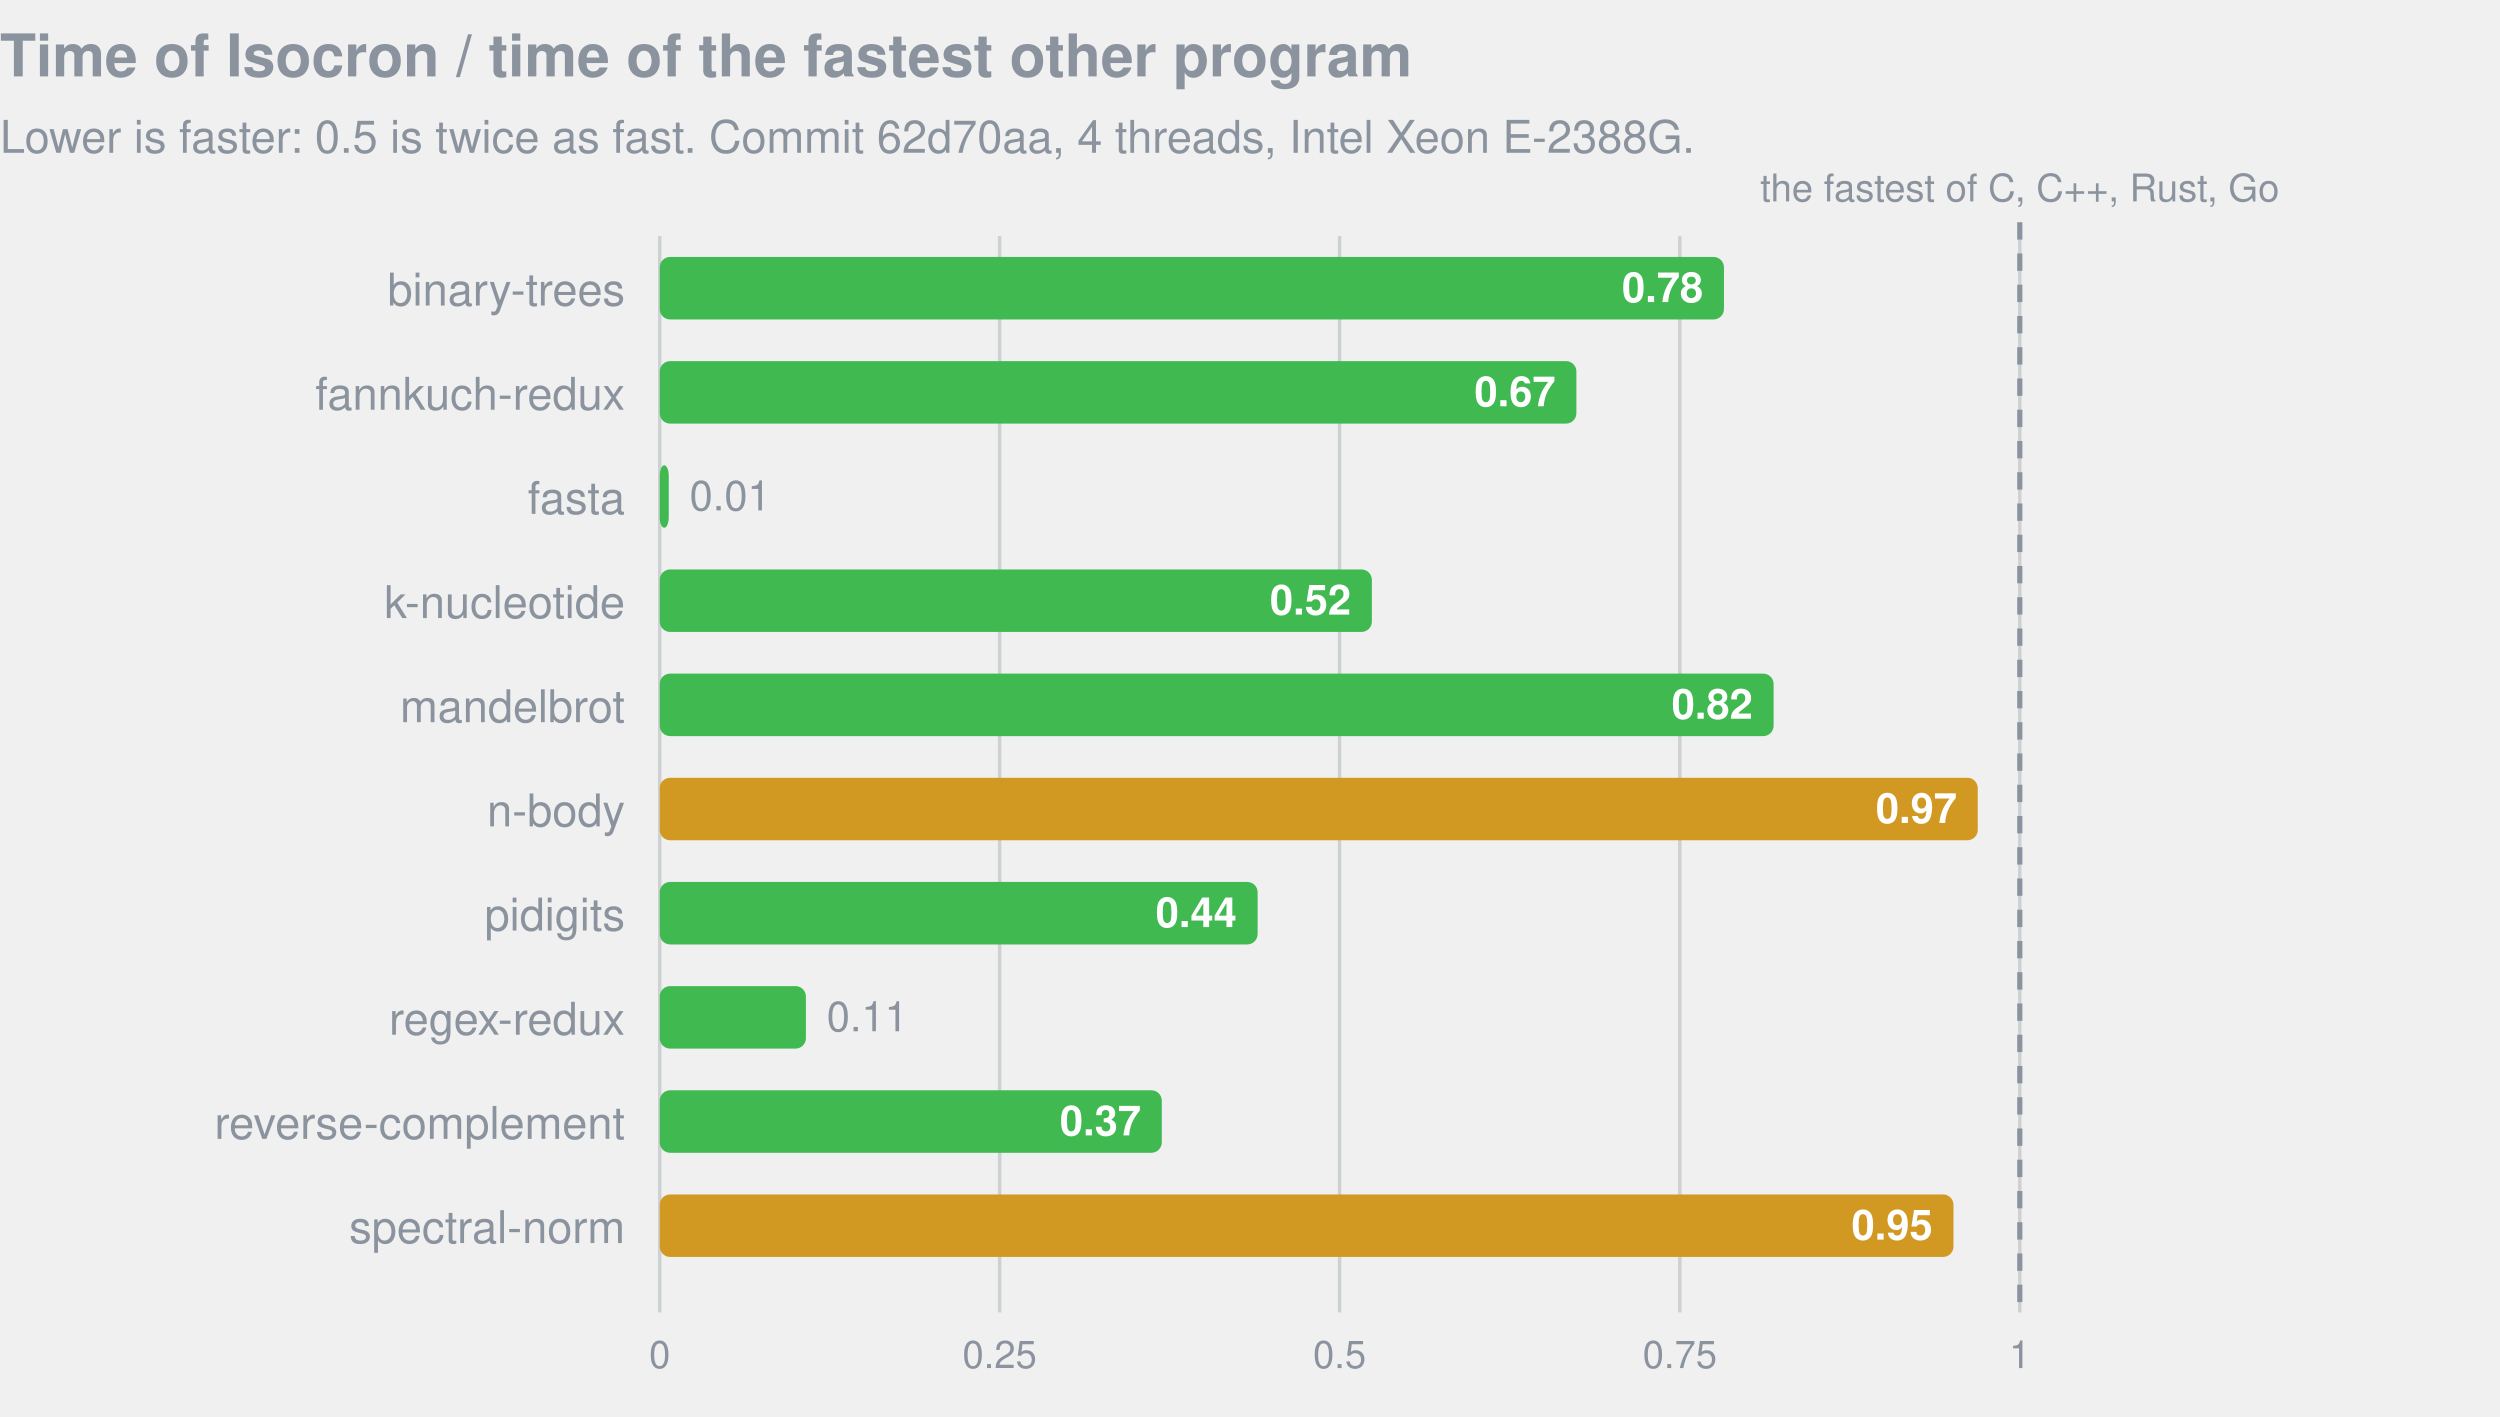
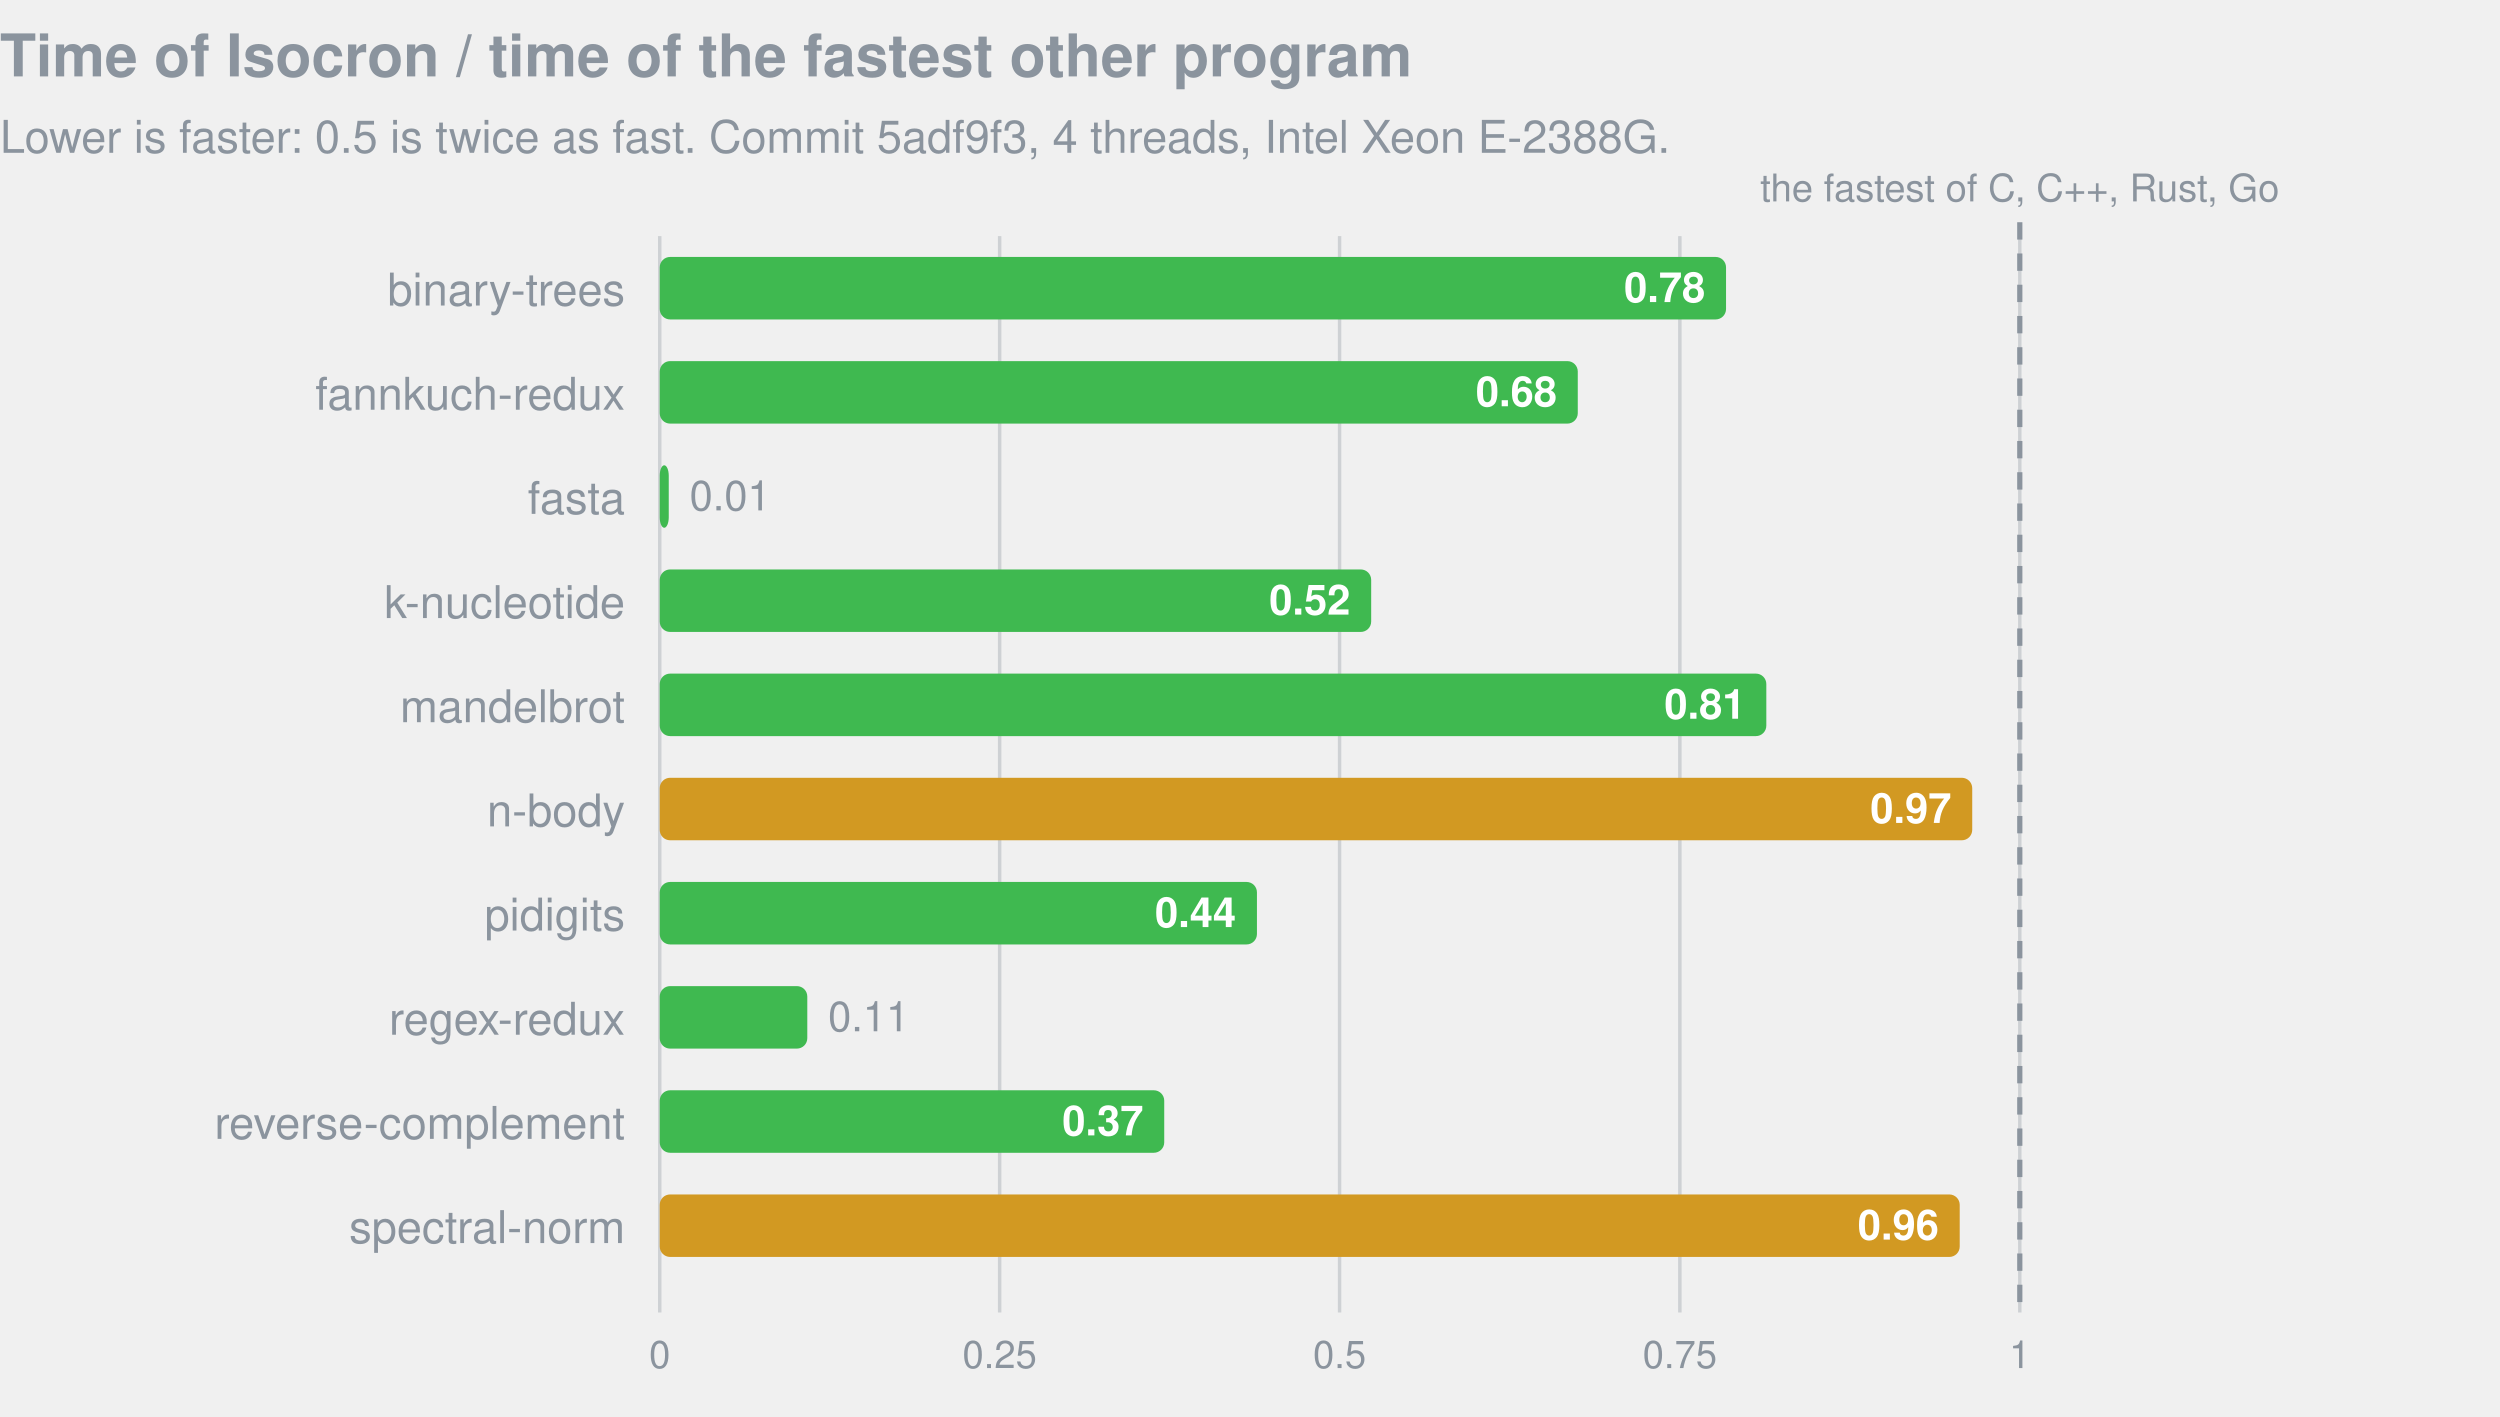
<svg xmlns="http://www.w3.org/2000/svg" width="720" height="408" viewBox="0 0 720 408" font-family="-apple-system, Segoe UI, Helvetica, Arial, sans-serif">
  <text x="0" y="22" font-size="17" font-weight="600" fill="#8b949e">Time of Isocron / time of the fastest other program</text>
-   <text x="0" y="44" font-size="13" fill="#8b949e">Lower is faster: 0.5 is twice as fast. Commit 62d70aa, 4 threads, Intel Xeon E-2388G.</text>
+   <text x="0" y="44" font-size="13" fill="#8b949e">Lower is faster: 0.5 is twice as fast. Commit 5adf9f3, 4 threads, Intel Xeon E-2388G.</text>
  <line x1="190.0" y1="68" x2="190.0" y2="378" stroke="#8b949e55" />
  <text x="190.0" y="394" font-size="11" fill="#8b949e" text-anchor="middle">0</text>
  <line x1="287.9" y1="68" x2="287.9" y2="378" stroke="#8b949e55" />
  <text x="287.9" y="394" font-size="11" fill="#8b949e" text-anchor="middle">0.25</text>
  <line x1="385.8" y1="68" x2="385.8" y2="378" stroke="#8b949e55" />
  <text x="385.8" y="394" font-size="11" fill="#8b949e" text-anchor="middle">0.5</text>
  <line x1="483.8" y1="68" x2="483.8" y2="378" stroke="#8b949e55" />
  <text x="483.8" y="394" font-size="11" fill="#8b949e" text-anchor="middle">0.75</text>
  <line x1="581.7" y1="68" x2="581.7" y2="378" stroke="#8b949e55" />
  <text x="581.7" y="394" font-size="11" fill="#8b949e" text-anchor="middle">1</text>
  <text x="180" y="88" font-size="13" fill="#8b949e" text-anchor="end">binary-trees</text>
-   <rect x="190" y="74" width="306.5" height="18" rx="3" fill="#3fb950" />
-   <text x="490.5" y="87" font-size="12" font-weight="600" fill="#ffffff" text-anchor="end">0.78</text>
+   <rect x="190" y="74" width="307.1" height="18" rx="3" fill="#3fb950" />
+   <text x="491.1" y="87" font-size="12" font-weight="600" fill="#ffffff" text-anchor="end">0.78</text>
  <text x="180" y="118" font-size="13" fill="#8b949e" text-anchor="end">fannkuch-redux</text>
-   <rect x="190" y="104" width="264.0" height="18" rx="3" fill="#3fb950" />
-   <text x="448.0" y="117" font-size="12" font-weight="600" fill="#ffffff" text-anchor="end">0.67</text>
+   <rect x="190" y="104" width="264.4" height="18" rx="3" fill="#3fb950" />
+   <text x="448.4" y="117" font-size="12" font-weight="600" fill="#ffffff" text-anchor="end">0.68</text>
  <text x="180" y="148" font-size="13" fill="#8b949e" text-anchor="end">fasta</text>
  <rect x="190" y="134" width="2.6" height="18" rx="3" fill="#3fb950" />
  <text x="198.6" y="147" font-size="12" fill="#8b949e">0.01</text>
  <text x="180" y="178" font-size="13" fill="#8b949e" text-anchor="end">k-nucleotide</text>
-   <rect x="190" y="164" width="205.1" height="18" rx="3" fill="#3fb950" />
-   <text x="389.1" y="177" font-size="12" font-weight="600" fill="#ffffff" text-anchor="end">0.52</text>
+   <rect x="190" y="164" width="204.9" height="18" rx="3" fill="#3fb950" />
+   <text x="388.9" y="177" font-size="12" font-weight="600" fill="#ffffff" text-anchor="end">0.52</text>
  <text x="180" y="208" font-size="13" fill="#8b949e" text-anchor="end">mandelbrot</text>
-   <rect x="190" y="194" width="320.8" height="18" rx="3" fill="#3fb950" />
-   <text x="504.8" y="207" font-size="12" font-weight="600" fill="#ffffff" text-anchor="end">0.82</text>
+   <rect x="190" y="194" width="318.7" height="18" rx="3" fill="#3fb950" />
+   <text x="502.7" y="207" font-size="12" font-weight="600" fill="#ffffff" text-anchor="end">0.81</text>
  <text x="180" y="238" font-size="13" fill="#8b949e" text-anchor="end">n-body</text>
-   <rect x="190" y="224" width="379.6" height="18" rx="3" fill="#d29922" />
-   <text x="563.6" y="237" font-size="12" font-weight="600" fill="#ffffff" text-anchor="end">0.97</text>
+   <rect x="190" y="224" width="378.0" height="18" rx="3" fill="#d29922" />
+   <text x="562.0" y="237" font-size="12" font-weight="600" fill="#ffffff" text-anchor="end">0.97</text>
  <text x="180" y="268" font-size="13" fill="#8b949e" text-anchor="end">pidigits</text>
-   <rect x="190" y="254" width="172.2" height="18" rx="3" fill="#3fb950" />
-   <text x="356.2" y="267" font-size="12" font-weight="600" fill="#ffffff" text-anchor="end">0.44</text>
+   <rect x="190" y="254" width="172.0" height="18" rx="3" fill="#3fb950" />
+   <text x="356.0" y="267" font-size="12" font-weight="600" fill="#ffffff" text-anchor="end">0.44</text>
  <text x="180" y="298" font-size="13" fill="#8b949e" text-anchor="end">regex-redux</text>
-   <rect x="190" y="284" width="42.1" height="18" rx="3" fill="#3fb950" />
-   <text x="238.1" y="297" font-size="12" fill="#8b949e">0.11</text>
+   <rect x="190" y="284" width="42.5" height="18" rx="3" fill="#3fb950" />
+   <text x="238.5" y="297" font-size="12" fill="#8b949e">0.11</text>
  <text x="180" y="328" font-size="13" fill="#8b949e" text-anchor="end">reverse-complement</text>
-   <rect x="190" y="314" width="144.6" height="18" rx="3" fill="#3fb950" />
-   <text x="328.6" y="327" font-size="12" font-weight="600" fill="#ffffff" text-anchor="end">0.37</text>
+   <rect x="190" y="314" width="145.3" height="18" rx="3" fill="#3fb950" />
+   <text x="329.3" y="327" font-size="12" font-weight="600" fill="#ffffff" text-anchor="end">0.37</text>
  <text x="180" y="358" font-size="13" fill="#8b949e" text-anchor="end">spectral-norm</text>
-   <rect x="190" y="344" width="372.6" height="18" rx="3" fill="#d29922" />
-   <text x="556.6" y="357" font-size="12" font-weight="600" fill="#ffffff" text-anchor="end">0.95</text>
+   <rect x="190" y="344" width="374.4" height="18" rx="3" fill="#d29922" />
+   <text x="558.4" y="357" font-size="12" font-weight="600" fill="#ffffff" text-anchor="end">0.96</text>
  <line x1="581.7" y1="64" x2="581.7" y2="378" stroke="#8b949e" stroke-width="1.5" stroke-dasharray="5 4" />
  <text x="581.7" y="58" font-size="11" fill="#8b949e" text-anchor="middle">the fastest of C, C++, Rust, Go</text>
</svg>
